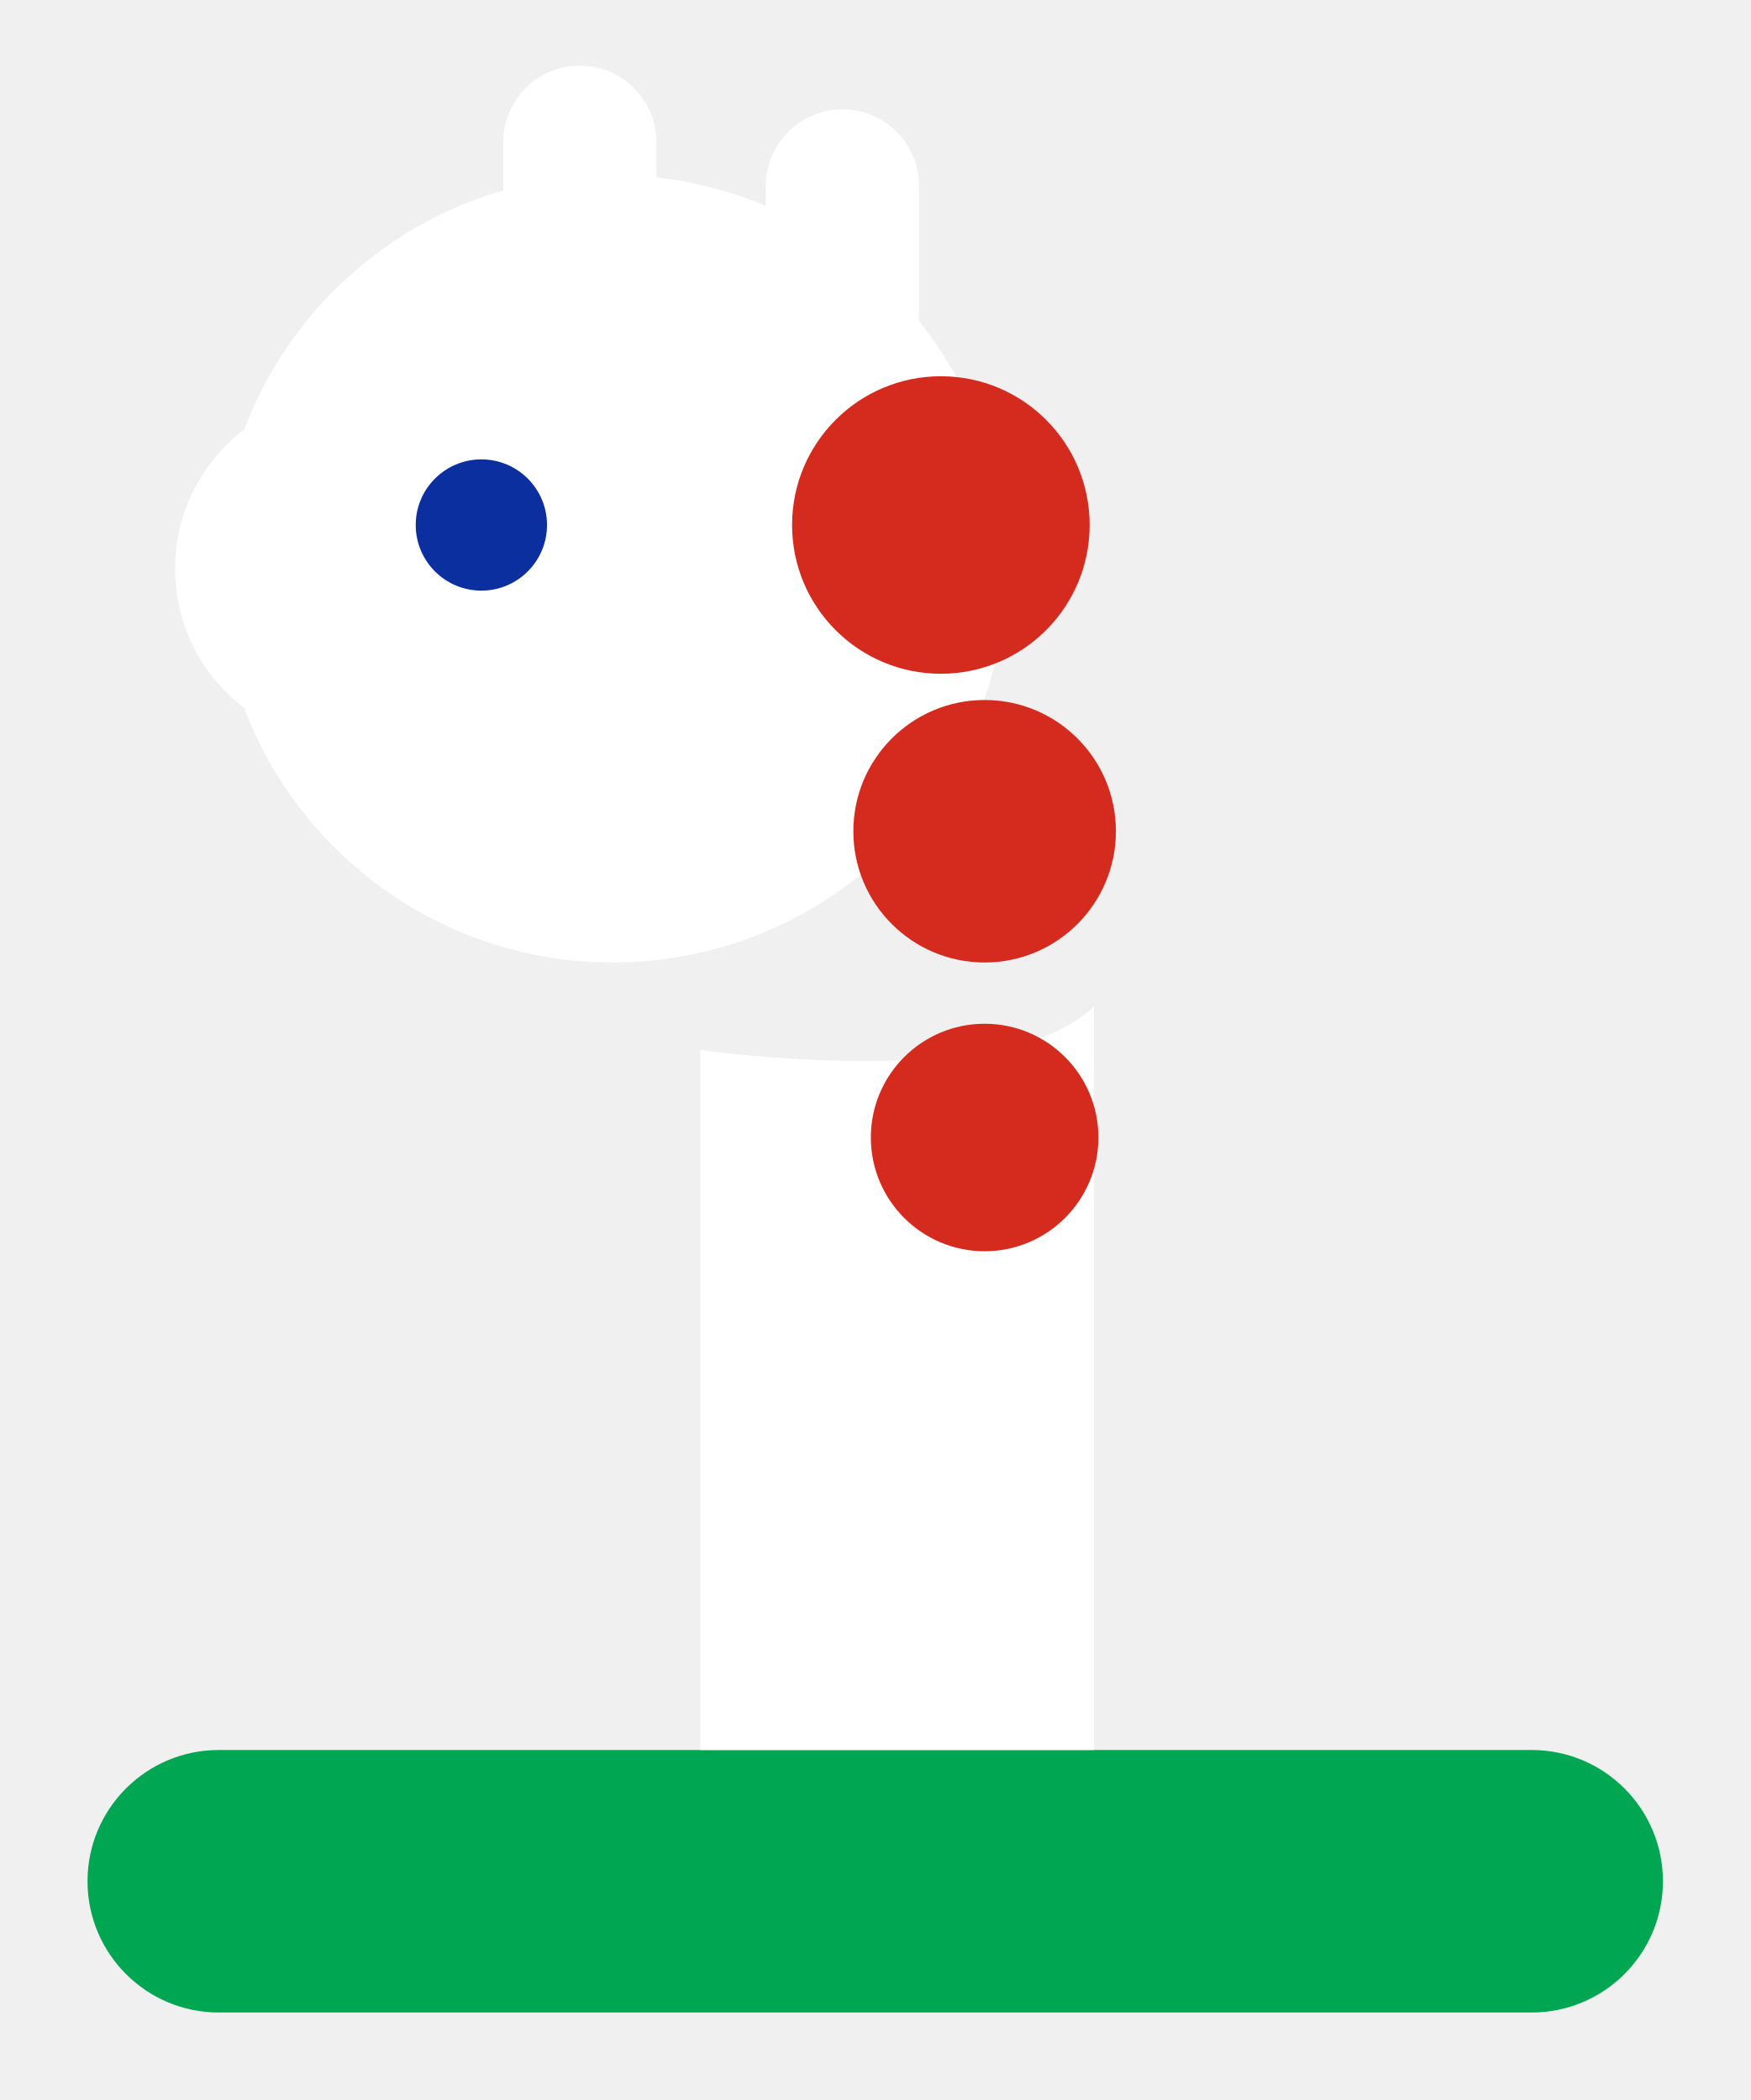
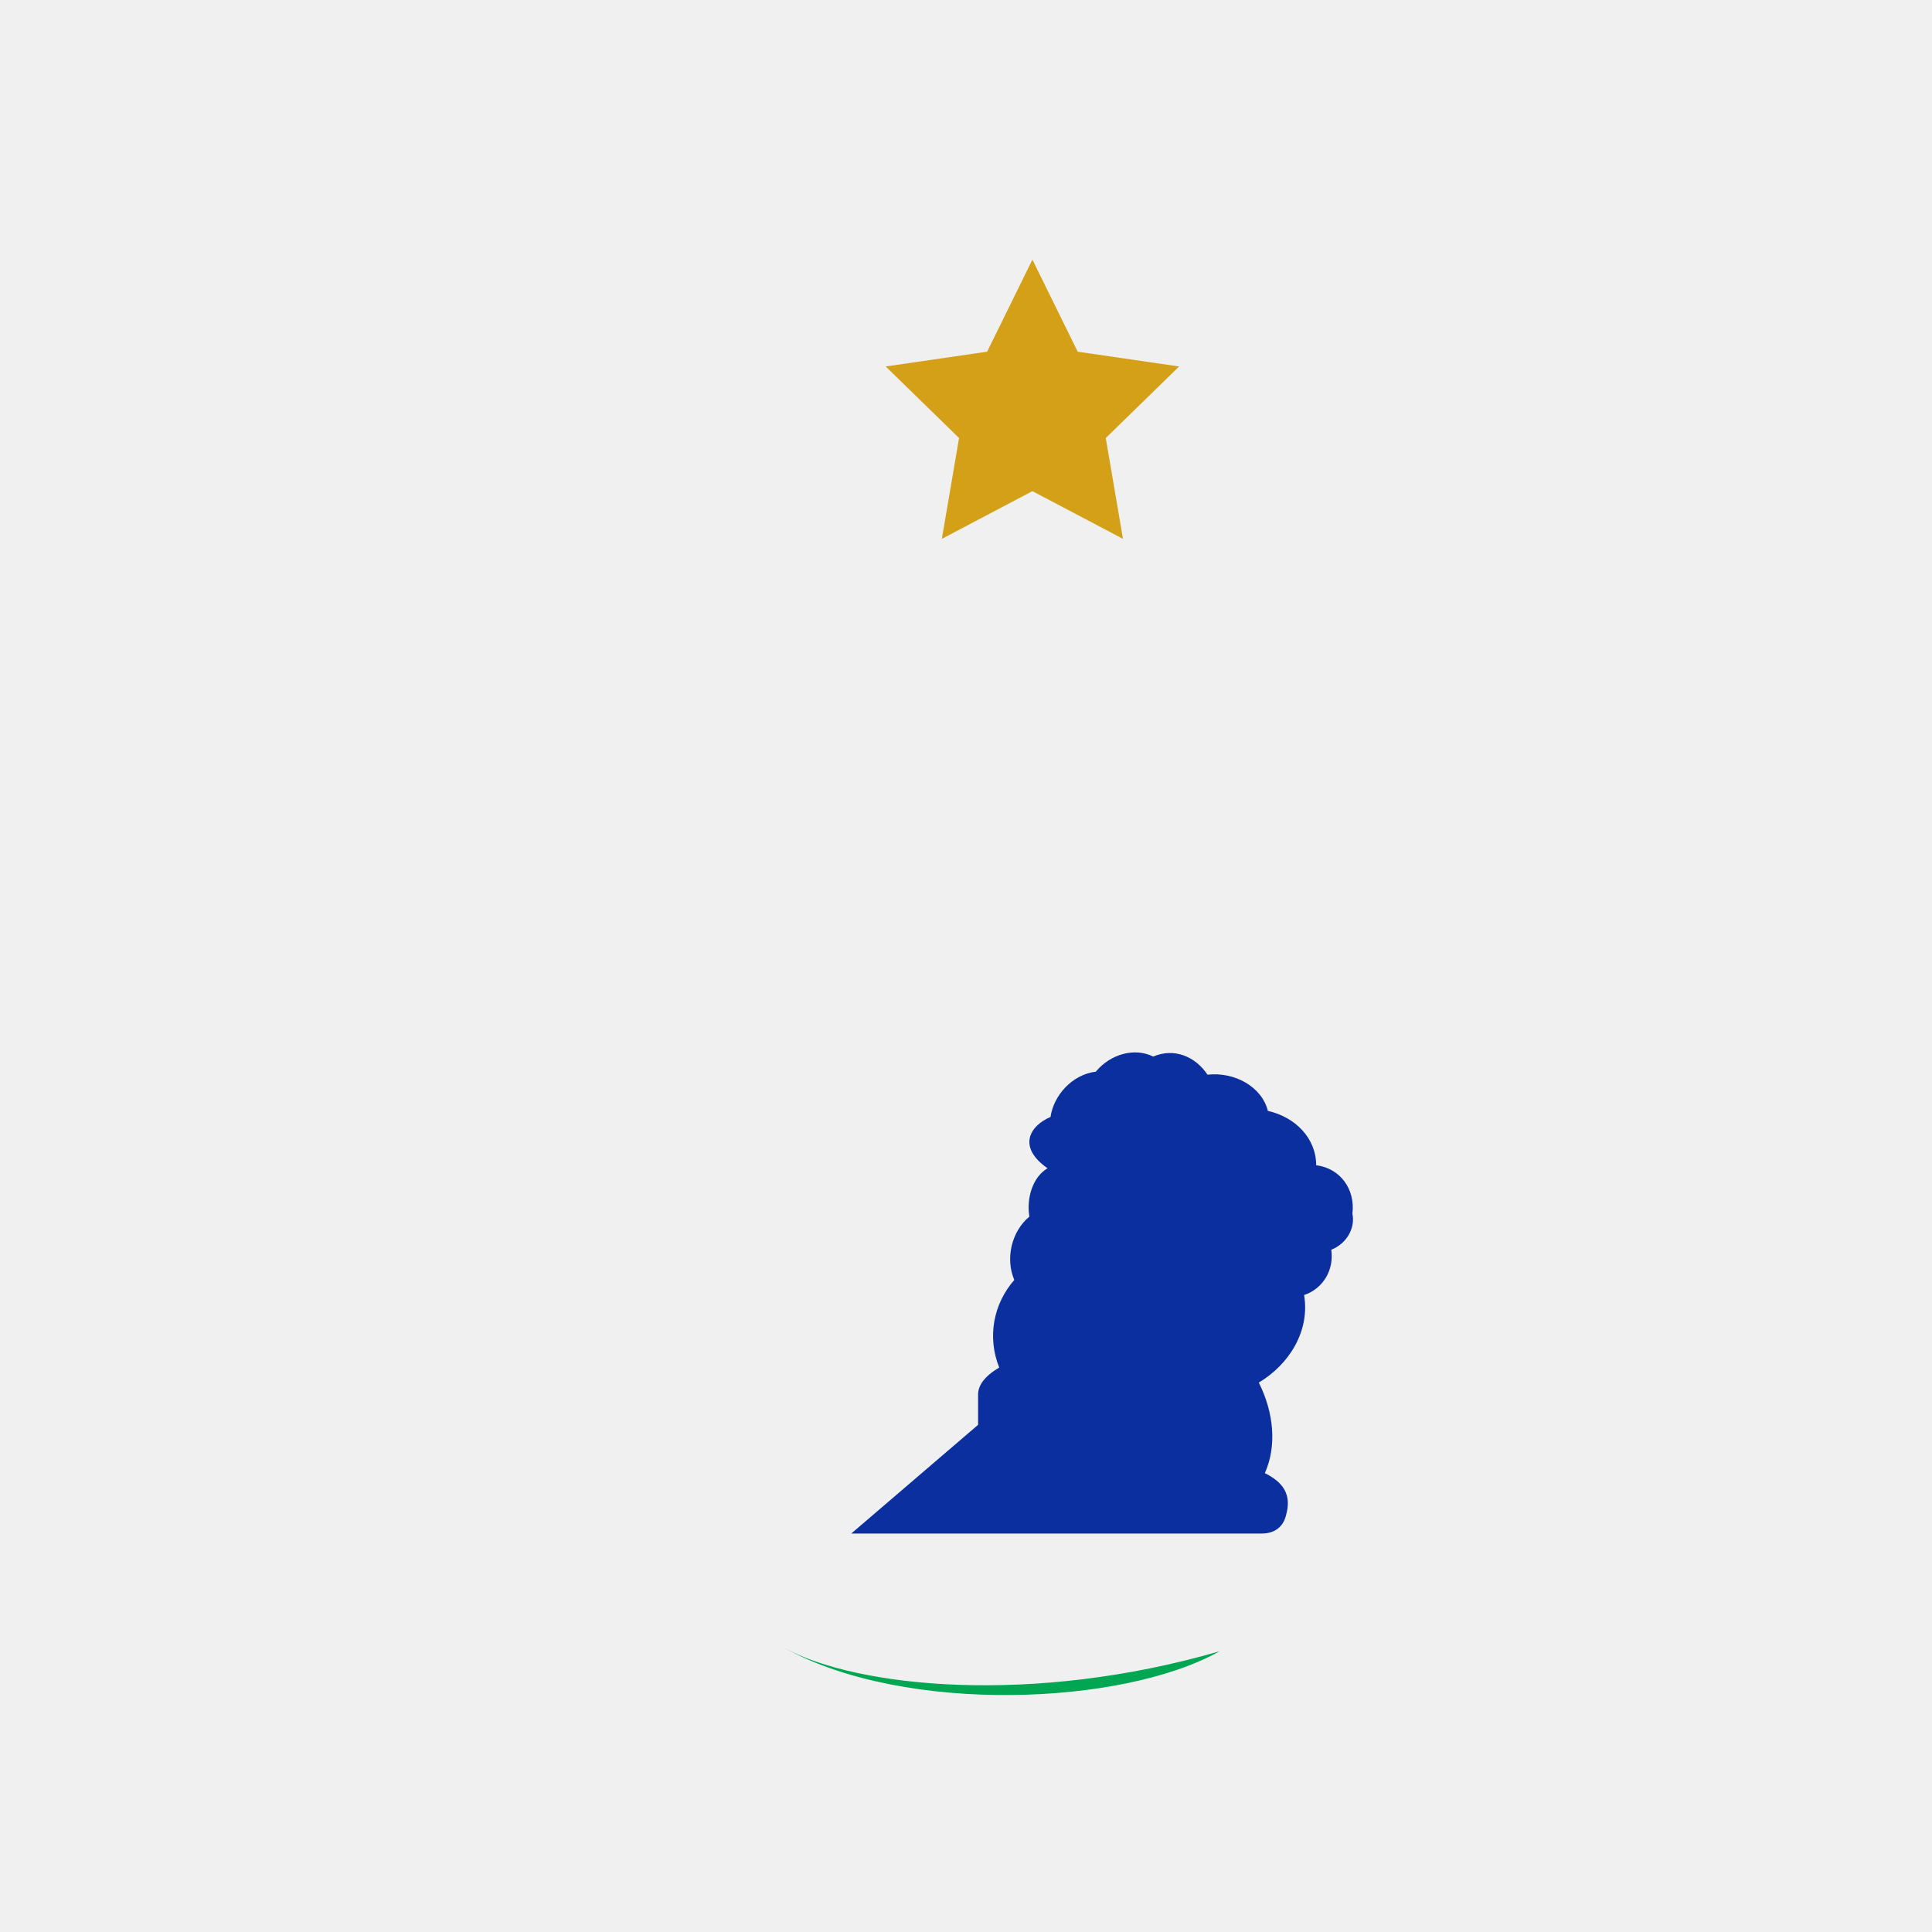
- <svg xmlns="http://www.w3.org/2000/svg" viewBox="0 0 40 48">
-   <rect x="2" y="40" width="36" height="6" rx="3" fill="#00A651" />
-   <path d="M16 40 L16 24 C16 24 23 25 25 23 L25 40 Z" fill="#FFFFFF" />
-   <circle cx="14" cy="13" r="9" fill="#FFFFFF" />
-   <rect x="4" y="9" width="13" height="8" rx="4" fill="#FFFFFF" />
-   <rect x="11.5" y="1.5" width="3.5" height="7.5" rx="1.75" fill="#FFFFFF" />
-   <rect x="17.5" y="2.5" width="3.5" height="6.5" rx="1.75" fill="#FFFFFF" />
-   <circle cx="21.5" cy="12" r="3.4" fill="#D52B1E" />
-   <circle cx="22.5" cy="19" r="3" fill="#D52B1E" />
-   <circle cx="22.5" cy="26" r="2.6" fill="#D52B1E" />
-   <circle cx="11" cy="12" r="1.5" fill="#0B2F9F" />
+ <svg xmlns="http://www.w3.org/2000/svg" viewBox="0 0 64 64" fill="none">
+   <path fill="#0B2F9F" d="M28.2 50.8h13.6c.4 0 .7-.2.8-.6.2-.7-.1-1.1-.7-1.4.4-.9.3-2-.2-3 1-.6 1.7-1.7 1.5-2.9.6-.2 1-.8.9-1.5.5-.2.8-.7.7-1.2.1-.8-.4-1.5-1.2-1.6 0-.9-.7-1.6-1.6-1.8-.2-.8-1.1-1.3-2-1.2-.4-.6-1.1-.9-1.8-.6-.6-.3-1.4-.1-1.9.5-.8.1-1.4.8-1.5 1.5-.7.3-1.1 1-.1 1.7-.5.3-.7 1-.6 1.6-.6.5-.8 1.4-.5 2.1-.7.8-.9 1.9-.5 2.9-.5.3-.7.6-.7.9v1z" />
+   <path fill="#D4A017" d="M34.2 8.6l1.5 3.05 3.36.49-2.43 2.37.57 3.34-3-1.58-3 1.58.57-3.34-2.43-2.37 3.36-.49L34.2 8.6z" />
+   <path fill="#00A651" d="M26 54.6c2.4 1.3 8.2 1.9 14.4.1-3.2 1.8-10.4 2.1-14.4-.1z" />
</svg>
